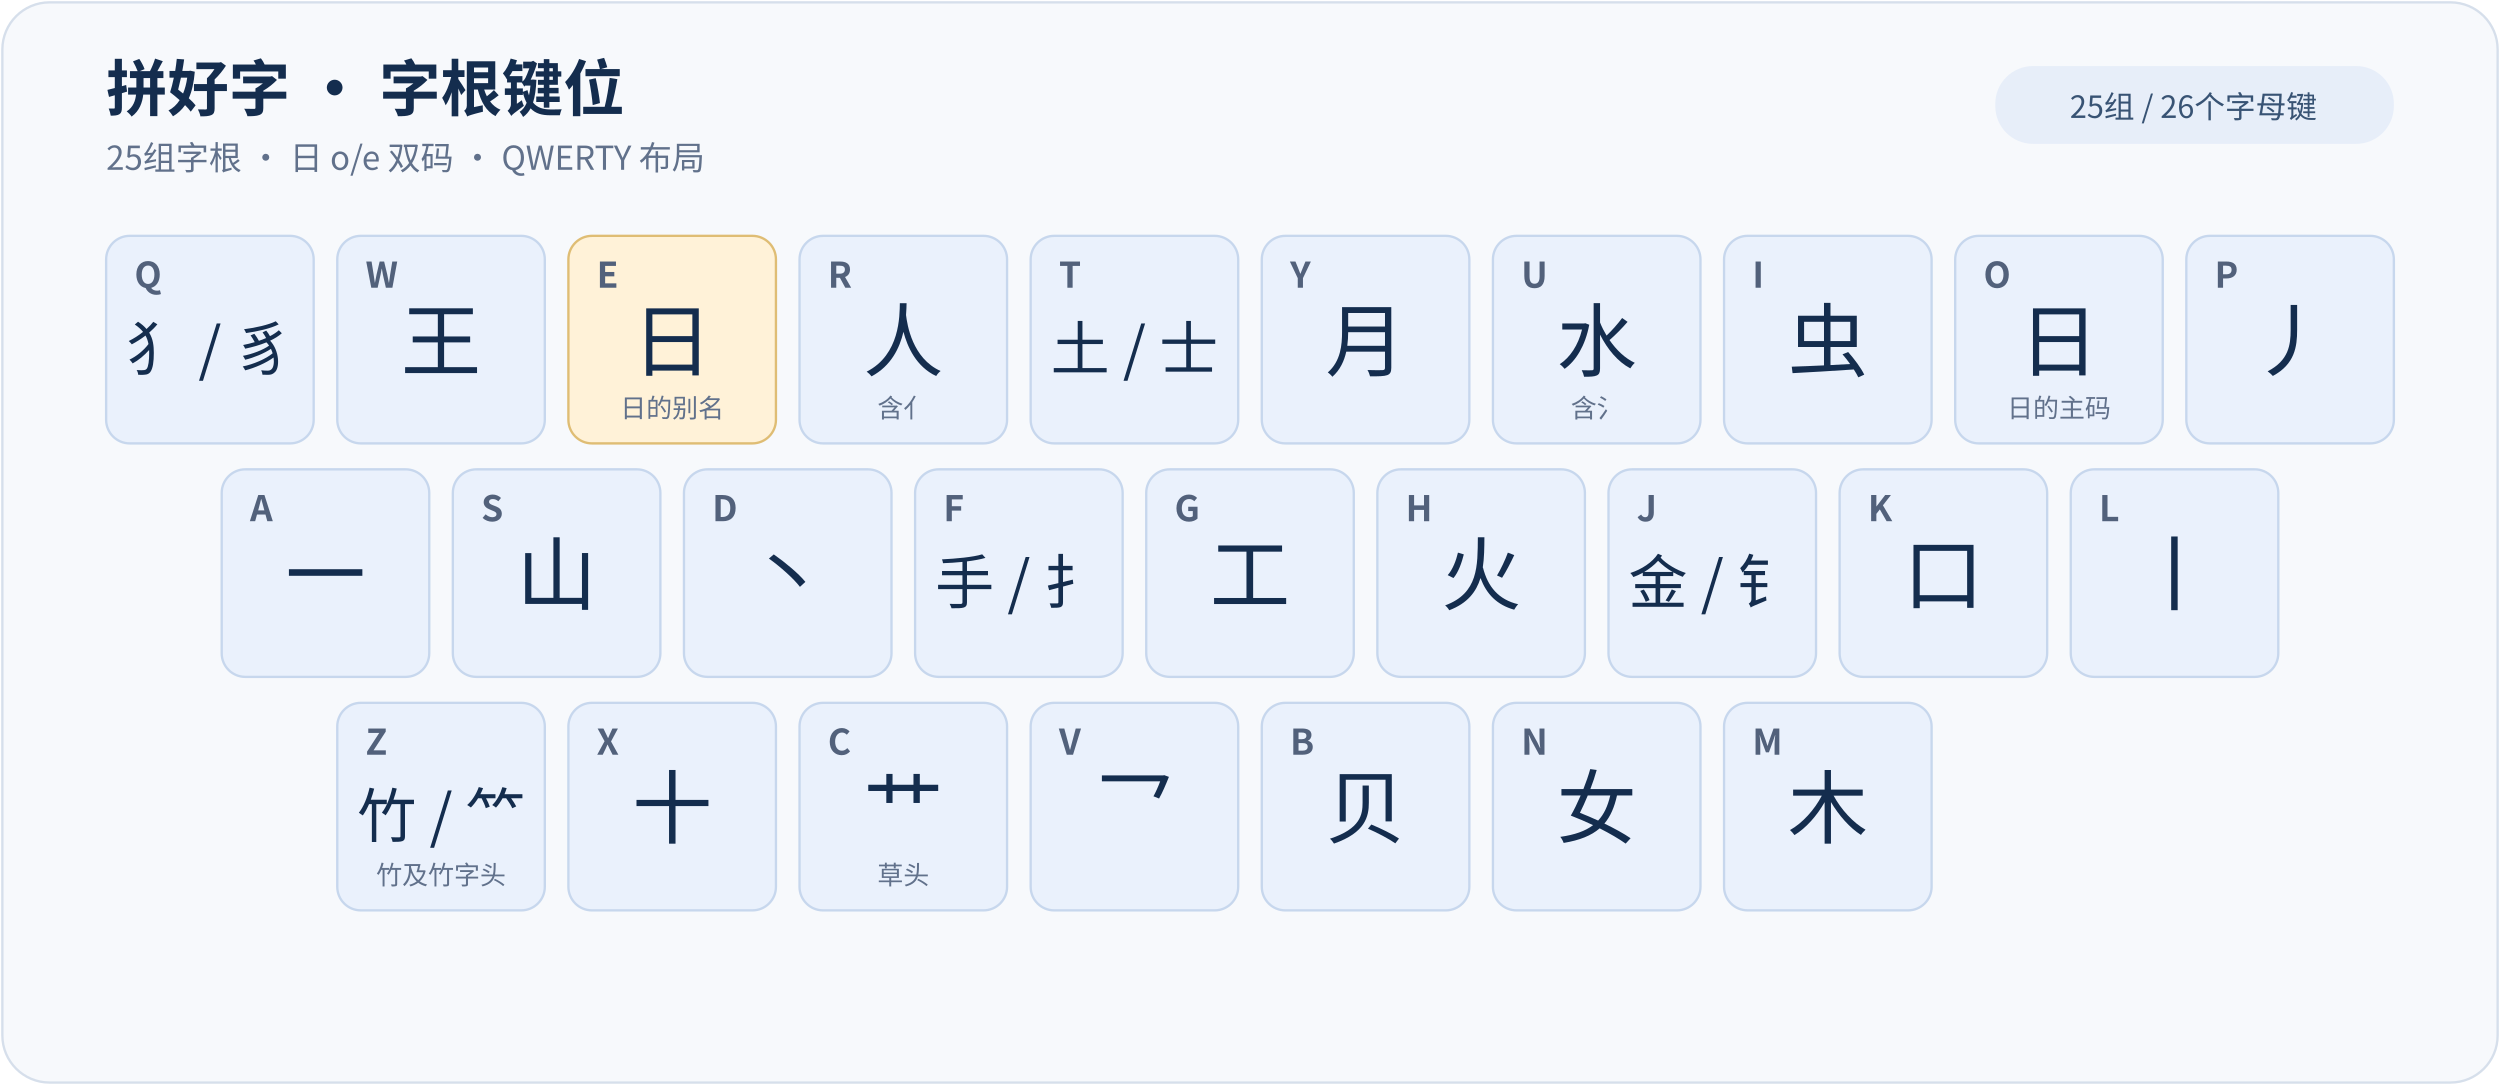
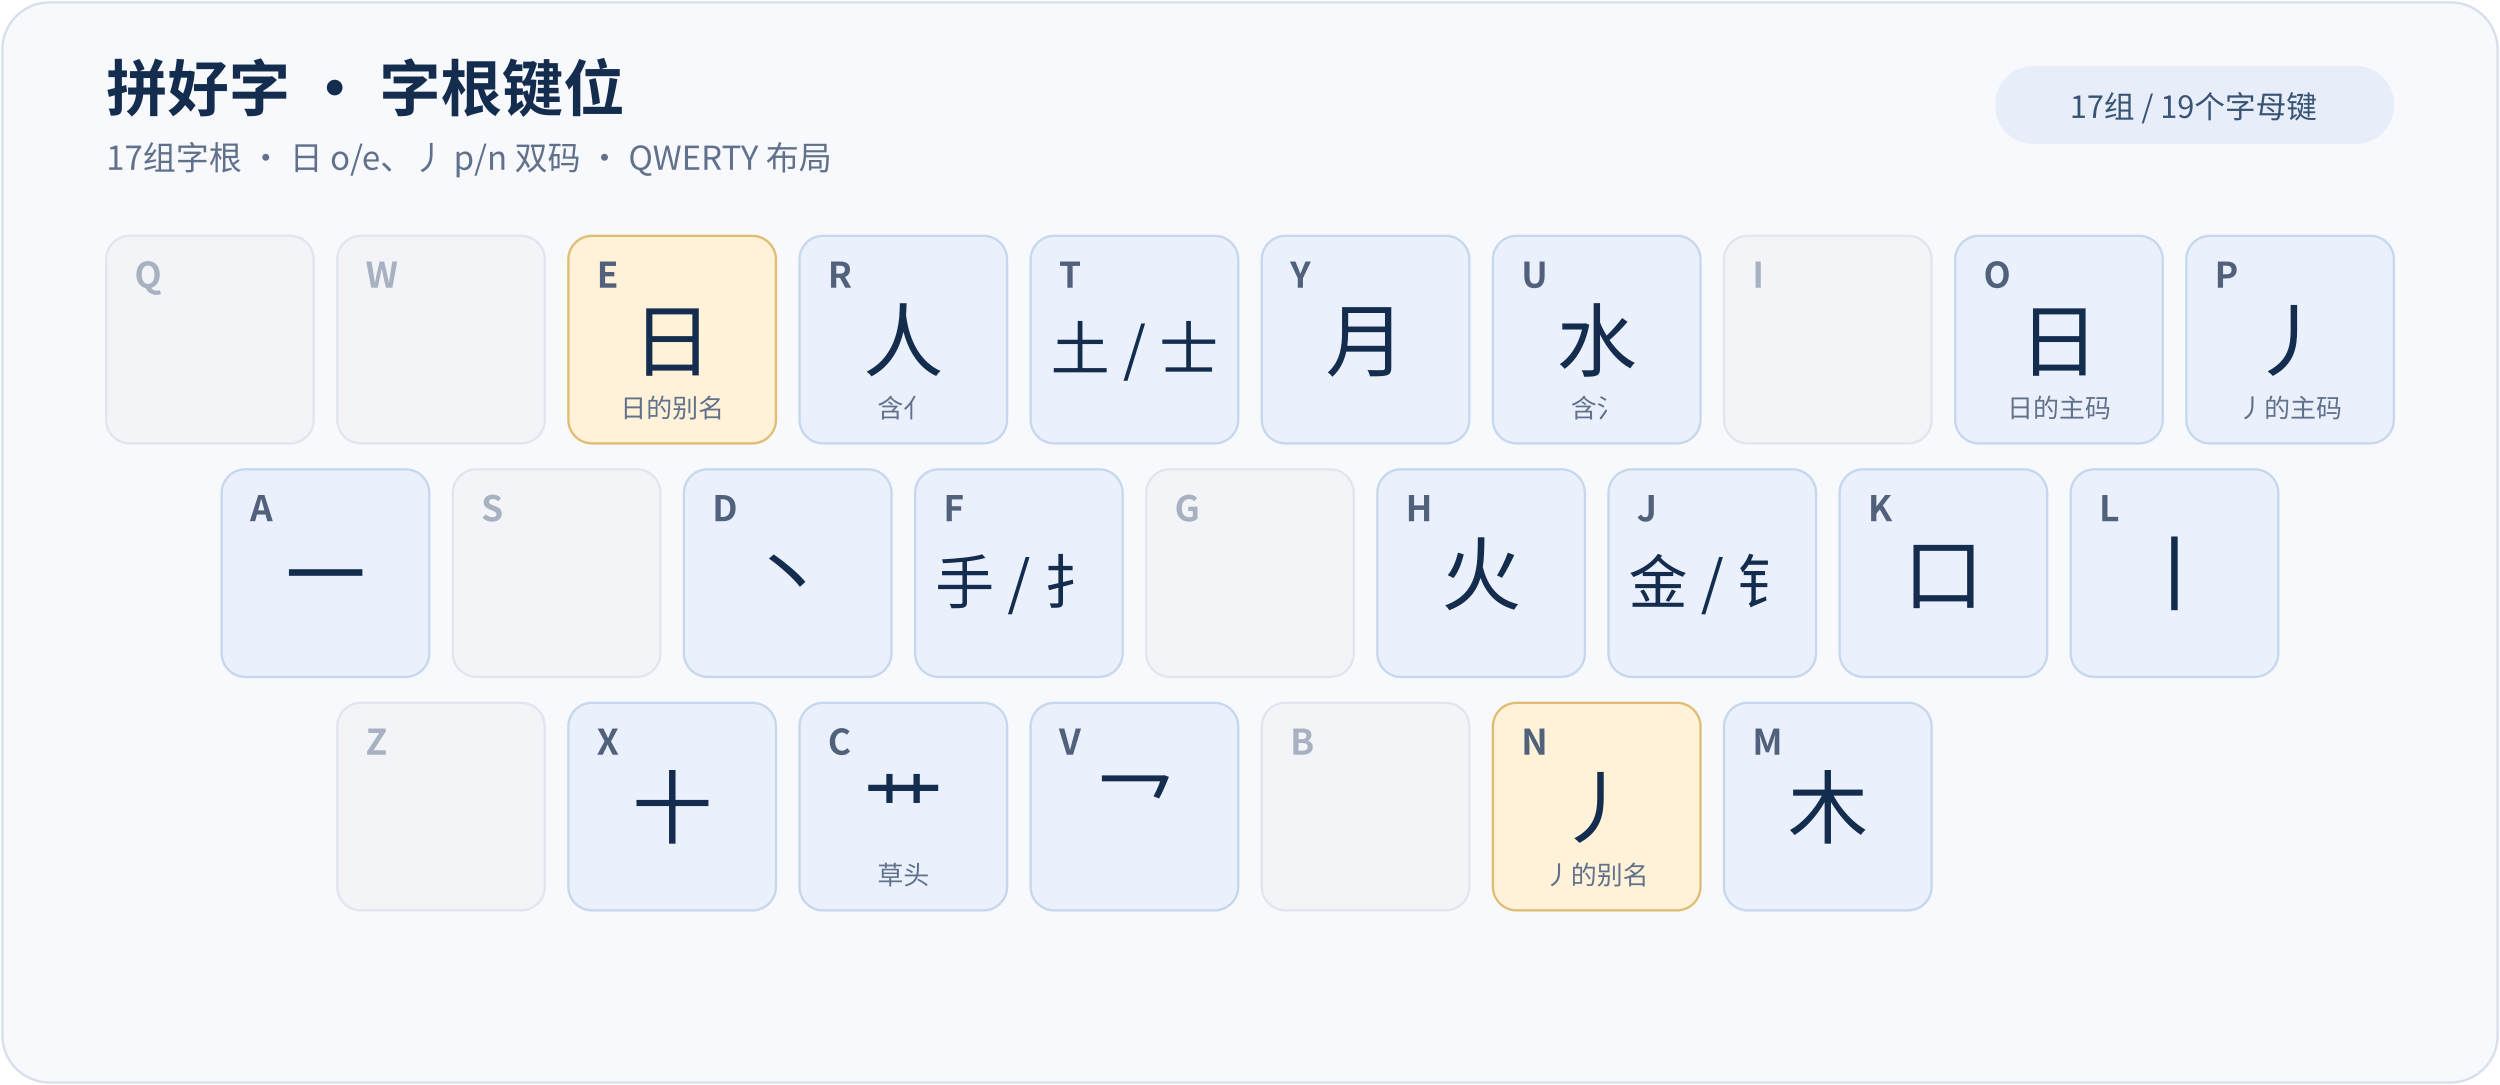
<svg xmlns="http://www.w3.org/2000/svg" width="1060" height="460" viewBox="0 0 1060 460" role="img" aria-labelledby="title description">
  <style>text{font-family:"Noto Sans CJK SC","Microsoft YaHei","PingFang SC",sans-serif}.letter{font-size:15px;font-weight:700;fill:#52617b}.root{font-size:34px;font-weight:500;fill:#142d4e}.note{font-size:11px;fill:#61718b}</style>
  <rect x="1" y="1" width="1058" height="458" rx="20" fill="#f7f9fc" stroke="#d6dfeb" />
  <text x="45" y="47" font-size="26" font-weight="700" fill="#142d4e">拼好字 · 字根键位</text>
-   <text x="45" y="72" font-size="14" fill="#61718b">25组字根 · 日 o/e 双码 · QWERTY 布局</text>
+   <text x="45" y="72" font-size="14" fill="#61718b">17组字根 · 日 o/e、丿 p/n 双码 · QWERTY 布局</text>
  <rect x="846" y="28" width="169" height="33" rx="16" fill="#e7eef9" />
-   <text x="930" y="50" text-anchor="middle" font-size="13" fill="#385374">25组 / 26个字母键</text>
-   <g data-key="q" data-roots="犭豸" data-alias="false" transform="translate(45 100)">
-     <rect width="88" height="88" rx="10" fill="#eaf1fc" stroke="#c7d7ed" />
-     <text class="letter" x="12" y="22">Q</text>
-     <text class="root" style="font-size:25px" x="44" y="57" text-anchor="middle">犭 / 豸</text>
+   <text x="930" y="50" text-anchor="middle" font-size="13" fill="#385374">17组 / 19个字母键</text>
+   <g data-key="q" data-roots="" data-alias="false" transform="translate(45 100)">
+     <rect width="88" height="88" rx="10" fill="#f2f4f7" stroke="#e1e6ee" />
+     <text class="letter" x="12" y="22" style="fill:#a7b1c2">Q</text>
  </g>
-   <g data-key="w" data-roots="王" data-alias="false" transform="translate(143 100)">
-     <rect width="88" height="88" rx="10" fill="#eaf1fc" stroke="#c7d7ed" />
-     <text class="letter" x="12" y="22">W</text>
-     <text class="root" x="44" y="57" text-anchor="middle">王</text>
+   <g data-key="w" data-roots="" data-alias="false" transform="translate(143 100)">
+     <rect width="88" height="88" rx="10" fill="#f2f4f7" stroke="#e1e6ee" />
+     <text class="letter" x="12" y="22" style="fill:#a7b1c2">W</text>
  </g>
  <g data-key="e" data-roots="日" data-alias="true" transform="translate(241 100)">
    <rect width="88" height="88" rx="10" fill="#fff2d8" stroke="#dfbd74" />
    <text class="letter" x="12" y="22">E</text>
    <text class="root" x="44" y="57" text-anchor="middle">日</text>
    <text class="note" x="44" y="77" text-anchor="middle">日的别名</text>
  </g>
  <g data-key="r" data-roots="人" data-alias="false" transform="translate(339 100)">
    <rect width="88" height="88" rx="10" fill="#eaf1fc" stroke="#c7d7ed" />
    <text class="letter" x="12" y="22">R</text>
    <text class="root" x="44" y="57" text-anchor="middle">人</text>
    <text class="note" x="44" y="77" text-anchor="middle">含亻</text>
  </g>
  <g data-key="t" data-roots="土士" data-alias="false" transform="translate(437 100)">
    <rect width="88" height="88" rx="10" fill="#eaf1fc" stroke="#c7d7ed" />
    <text class="letter" x="12" y="22">T</text>
    <text class="root" style="font-size:25px" x="44" y="57" text-anchor="middle">土 / 士</text>
  </g>
  <g data-key="y" data-roots="月" data-alias="false" transform="translate(535 100)">
    <rect width="88" height="88" rx="10" fill="#eaf1fc" stroke="#c7d7ed" />
    <text class="letter" x="12" y="22">Y</text>
    <text class="root" x="44" y="57" text-anchor="middle">月</text>
  </g>
  <g data-key="u" data-roots="水" data-alias="false" transform="translate(633 100)">
    <rect width="88" height="88" rx="10" fill="#eaf1fc" stroke="#c7d7ed" />
    <text class="letter" x="12" y="22">U</text>
    <text class="root" x="44" y="57" text-anchor="middle">水</text>
    <text class="note" x="44" y="77" text-anchor="middle">含氵</text>
  </g>
-   <g data-key="i" data-roots="虫" data-alias="false" transform="translate(731 100)">
-     <rect width="88" height="88" rx="10" fill="#eaf1fc" stroke="#c7d7ed" />
-     <text class="letter" x="12" y="22">I</text>
-     <text class="root" x="44" y="57" text-anchor="middle">虫</text>
+   <g data-key="i" data-roots="" data-alias="false" transform="translate(731 100)">
+     <rect width="88" height="88" rx="10" fill="#f2f4f7" stroke="#e1e6ee" />
+     <text class="letter" x="12" y="22" style="fill:#a7b1c2">I</text>
  </g>
  <g data-key="o" data-roots="日" data-alias="false" transform="translate(829 100)">
    <rect width="88" height="88" rx="10" fill="#eaf1fc" stroke="#c7d7ed" />
    <text class="letter" x="12" y="22">O</text>
    <text class="root" x="44" y="57" text-anchor="middle">日</text>
    <text class="note" x="44" y="77" text-anchor="middle">日的主码</text>
  </g>
  <g data-key="p" data-roots="丿" data-alias="false" transform="translate(927 100)">
    <rect width="88" height="88" rx="10" fill="#eaf1fc" stroke="#c7d7ed" />
    <text class="letter" x="12" y="22">P</text>
    <text class="root" x="44" y="57" text-anchor="middle">丿</text>
+     <text class="note" x="44" y="77" text-anchor="middle">丿的主码</text>
  </g>
  <g data-key="a" data-roots="一" data-alias="false" transform="translate(94 199)">
    <rect width="88" height="88" rx="10" fill="#eaf1fc" stroke="#c7d7ed" />
    <text class="letter" x="12" y="22">A</text>
    <text class="root" x="44" y="57" text-anchor="middle">一</text>
  </g>
-   <g data-key="s" data-roots="山" data-alias="false" transform="translate(192 199)">
-     <rect width="88" height="88" rx="10" fill="#eaf1fc" stroke="#c7d7ed" />
-     <text class="letter" x="12" y="22">S</text>
-     <text class="root" x="44" y="57" text-anchor="middle">山</text>
+   <g data-key="s" data-roots="" data-alias="false" transform="translate(192 199)">
+     <rect width="88" height="88" rx="10" fill="#f2f4f7" stroke="#e1e6ee" />
+     <text class="letter" x="12" y="22" style="fill:#a7b1c2">S</text>
  </g>
  <g data-key="d" data-roots="丶" data-alias="false" transform="translate(290 199)">
    <rect width="88" height="88" rx="10" fill="#eaf1fc" stroke="#c7d7ed" />
    <text class="letter" x="12" y="22">D</text>
    <text class="root" x="44" y="57" text-anchor="middle">丶</text>
  </g>
  <g data-key="f" data-roots="手扌" data-alias="false" transform="translate(388 199)">
    <rect width="88" height="88" rx="10" fill="#eaf1fc" stroke="#c7d7ed" />
    <text class="letter" x="12" y="22">F</text>
    <text class="root" style="font-size:25px" x="44" y="57" text-anchor="middle">手 / 扌</text>
  </g>
-   <g data-key="g" data-roots="工" data-alias="false" transform="translate(486 199)">
-     <rect width="88" height="88" rx="10" fill="#eaf1fc" stroke="#c7d7ed" />
-     <text class="letter" x="12" y="22">G</text>
-     <text class="root" x="44" y="57" text-anchor="middle">工</text>
+   <g data-key="g" data-roots="" data-alias="false" transform="translate(486 199)">
+     <rect width="88" height="88" rx="10" fill="#f2f4f7" stroke="#e1e6ee" />
+     <text class="letter" x="12" y="22" style="fill:#a7b1c2">G</text>
  </g>
  <g data-key="h" data-roots="火" data-alias="false" transform="translate(584 199)">
    <rect width="88" height="88" rx="10" fill="#eaf1fc" stroke="#c7d7ed" />
    <text class="letter" x="12" y="22">H</text>
    <text class="root" x="44" y="57" text-anchor="middle">火</text>
  </g>
  <g data-key="j" data-roots="金钅" data-alias="false" transform="translate(682 199)">
    <rect width="88" height="88" rx="10" fill="#eaf1fc" stroke="#c7d7ed" />
    <text class="letter" x="12" y="22">J</text>
    <text class="root" style="font-size:25px" x="44" y="57" text-anchor="middle">金 / 钅</text>
  </g>
  <g data-key="k" data-roots="口" data-alias="false" transform="translate(780 199)">
    <rect width="88" height="88" rx="10" fill="#eaf1fc" stroke="#c7d7ed" />
    <text class="letter" x="12" y="22">K</text>
    <text class="root" x="44" y="57" text-anchor="middle">口</text>
  </g>
  <g data-key="l" data-roots="丨" data-alias="false" transform="translate(878 199)">
    <rect width="88" height="88" rx="10" fill="#eaf1fc" stroke="#c7d7ed" />
    <text class="letter" x="12" y="22">L</text>
    <text class="root" x="44" y="57" text-anchor="middle">丨</text>
  </g>
-   <g data-key="z" data-roots="竹⺮" data-alias="false" transform="translate(143 298)">
-     <rect width="88" height="88" rx="10" fill="#eaf1fc" stroke="#c7d7ed" />
-     <text class="letter" x="12" y="22">Z</text>
-     <text class="root" style="font-size:25px" x="44" y="57" text-anchor="middle">竹 / ⺮</text>
-     <text class="note" x="44" y="77" text-anchor="middle">竹及竹字头</text>
+   <g data-key="z" data-roots="" data-alias="false" transform="translate(143 298)">
+     <rect width="88" height="88" rx="10" fill="#f2f4f7" stroke="#e1e6ee" />
+     <text class="letter" x="12" y="22" style="fill:#a7b1c2">Z</text>
  </g>
  <g data-key="x" data-roots="十" data-alias="false" transform="translate(241 298)">
    <rect width="88" height="88" rx="10" fill="#eaf1fc" stroke="#c7d7ed" />
    <text class="letter" x="12" y="22">X</text>
    <text class="root" x="44" y="57" text-anchor="middle">十</text>
  </g>
  <g data-key="c" data-roots="草" data-alias="false" transform="translate(339 298)">
    <rect width="88" height="88" rx="10" fill="#eaf1fc" stroke="#c7d7ed" />
    <text class="letter" x="12" y="22">C</text>
    <text class="root" x="44" y="57" text-anchor="middle">艹</text>
    <text class="note" x="44" y="77" text-anchor="middle">草头</text>
  </g>
  <g data-key="v" data-roots="乛" data-alias="false" transform="translate(437 298)">
    <rect width="88" height="88" rx="10" fill="#eaf1fc" stroke="#c7d7ed" />
    <text class="letter" x="12" y="22">V</text>
    <text class="root" x="44" y="57" text-anchor="middle">乛</text>
  </g>
-   <g data-key="b" data-roots="贝" data-alias="false" transform="translate(535 298)">
-     <rect width="88" height="88" rx="10" fill="#eaf1fc" stroke="#c7d7ed" />
-     <text class="letter" x="12" y="22">B</text>
-     <text class="root" x="44" y="57" text-anchor="middle">贝</text>
+   <g data-key="b" data-roots="" data-alias="false" transform="translate(535 298)">
+     <rect width="88" height="88" rx="10" fill="#f2f4f7" stroke="#e1e6ee" />
+     <text class="letter" x="12" y="22" style="fill:#a7b1c2">B</text>
  </g>
-   <g data-key="n" data-roots="女" data-alias="false" transform="translate(633 298)">
-     <rect width="88" height="88" rx="10" fill="#eaf1fc" stroke="#c7d7ed" />
+   <g data-key="n" data-roots="丿" data-alias="true" transform="translate(633 298)">
+     <rect width="88" height="88" rx="10" fill="#fff2d8" stroke="#dfbd74" />
    <text class="letter" x="12" y="22">N</text>
-     <text class="root" x="44" y="57" text-anchor="middle">女</text>
+     <text class="root" x="44" y="57" text-anchor="middle">丿</text>
+     <text class="note" x="44" y="77" text-anchor="middle">丿的别名</text>
  </g>
  <g data-key="m" data-roots="木" data-alias="false" transform="translate(731 298)">
    <rect width="88" height="88" rx="10" fill="#eaf1fc" stroke="#c7d7ed" />
    <text class="letter" x="12" y="22">M</text>
    <text class="root" x="44" y="57" text-anchor="middle">木</text>
  </g>
</svg>
